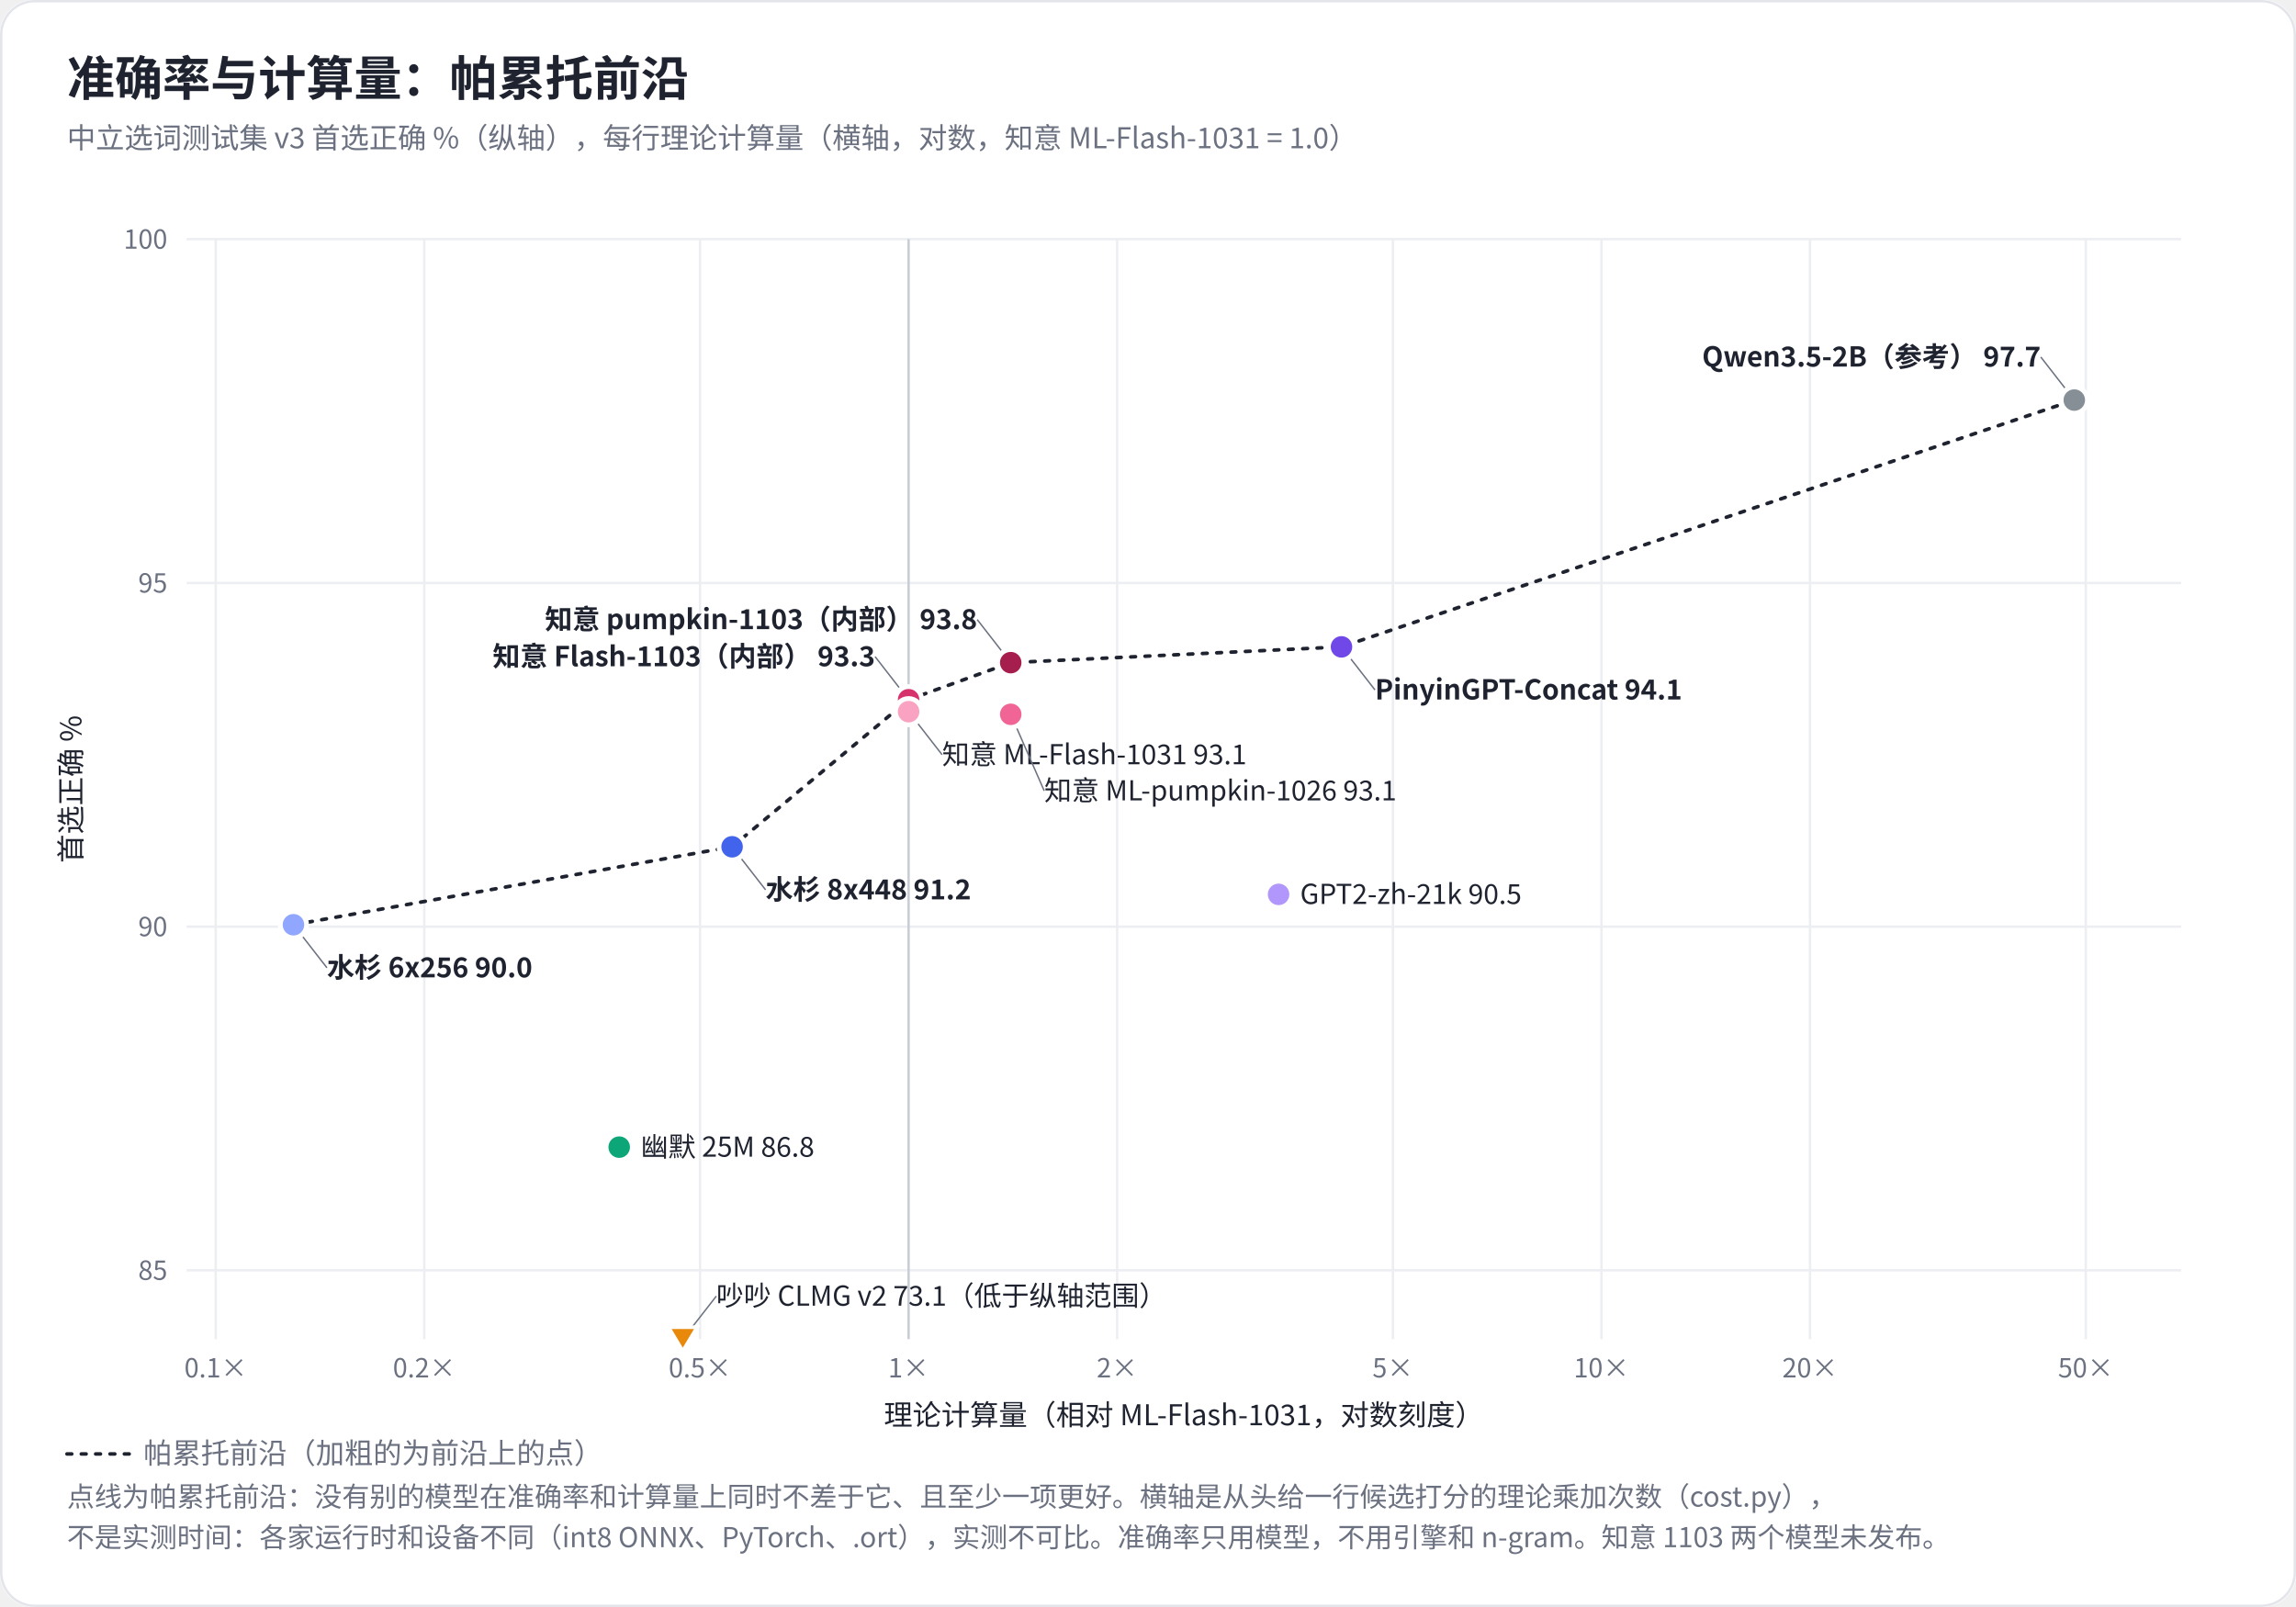
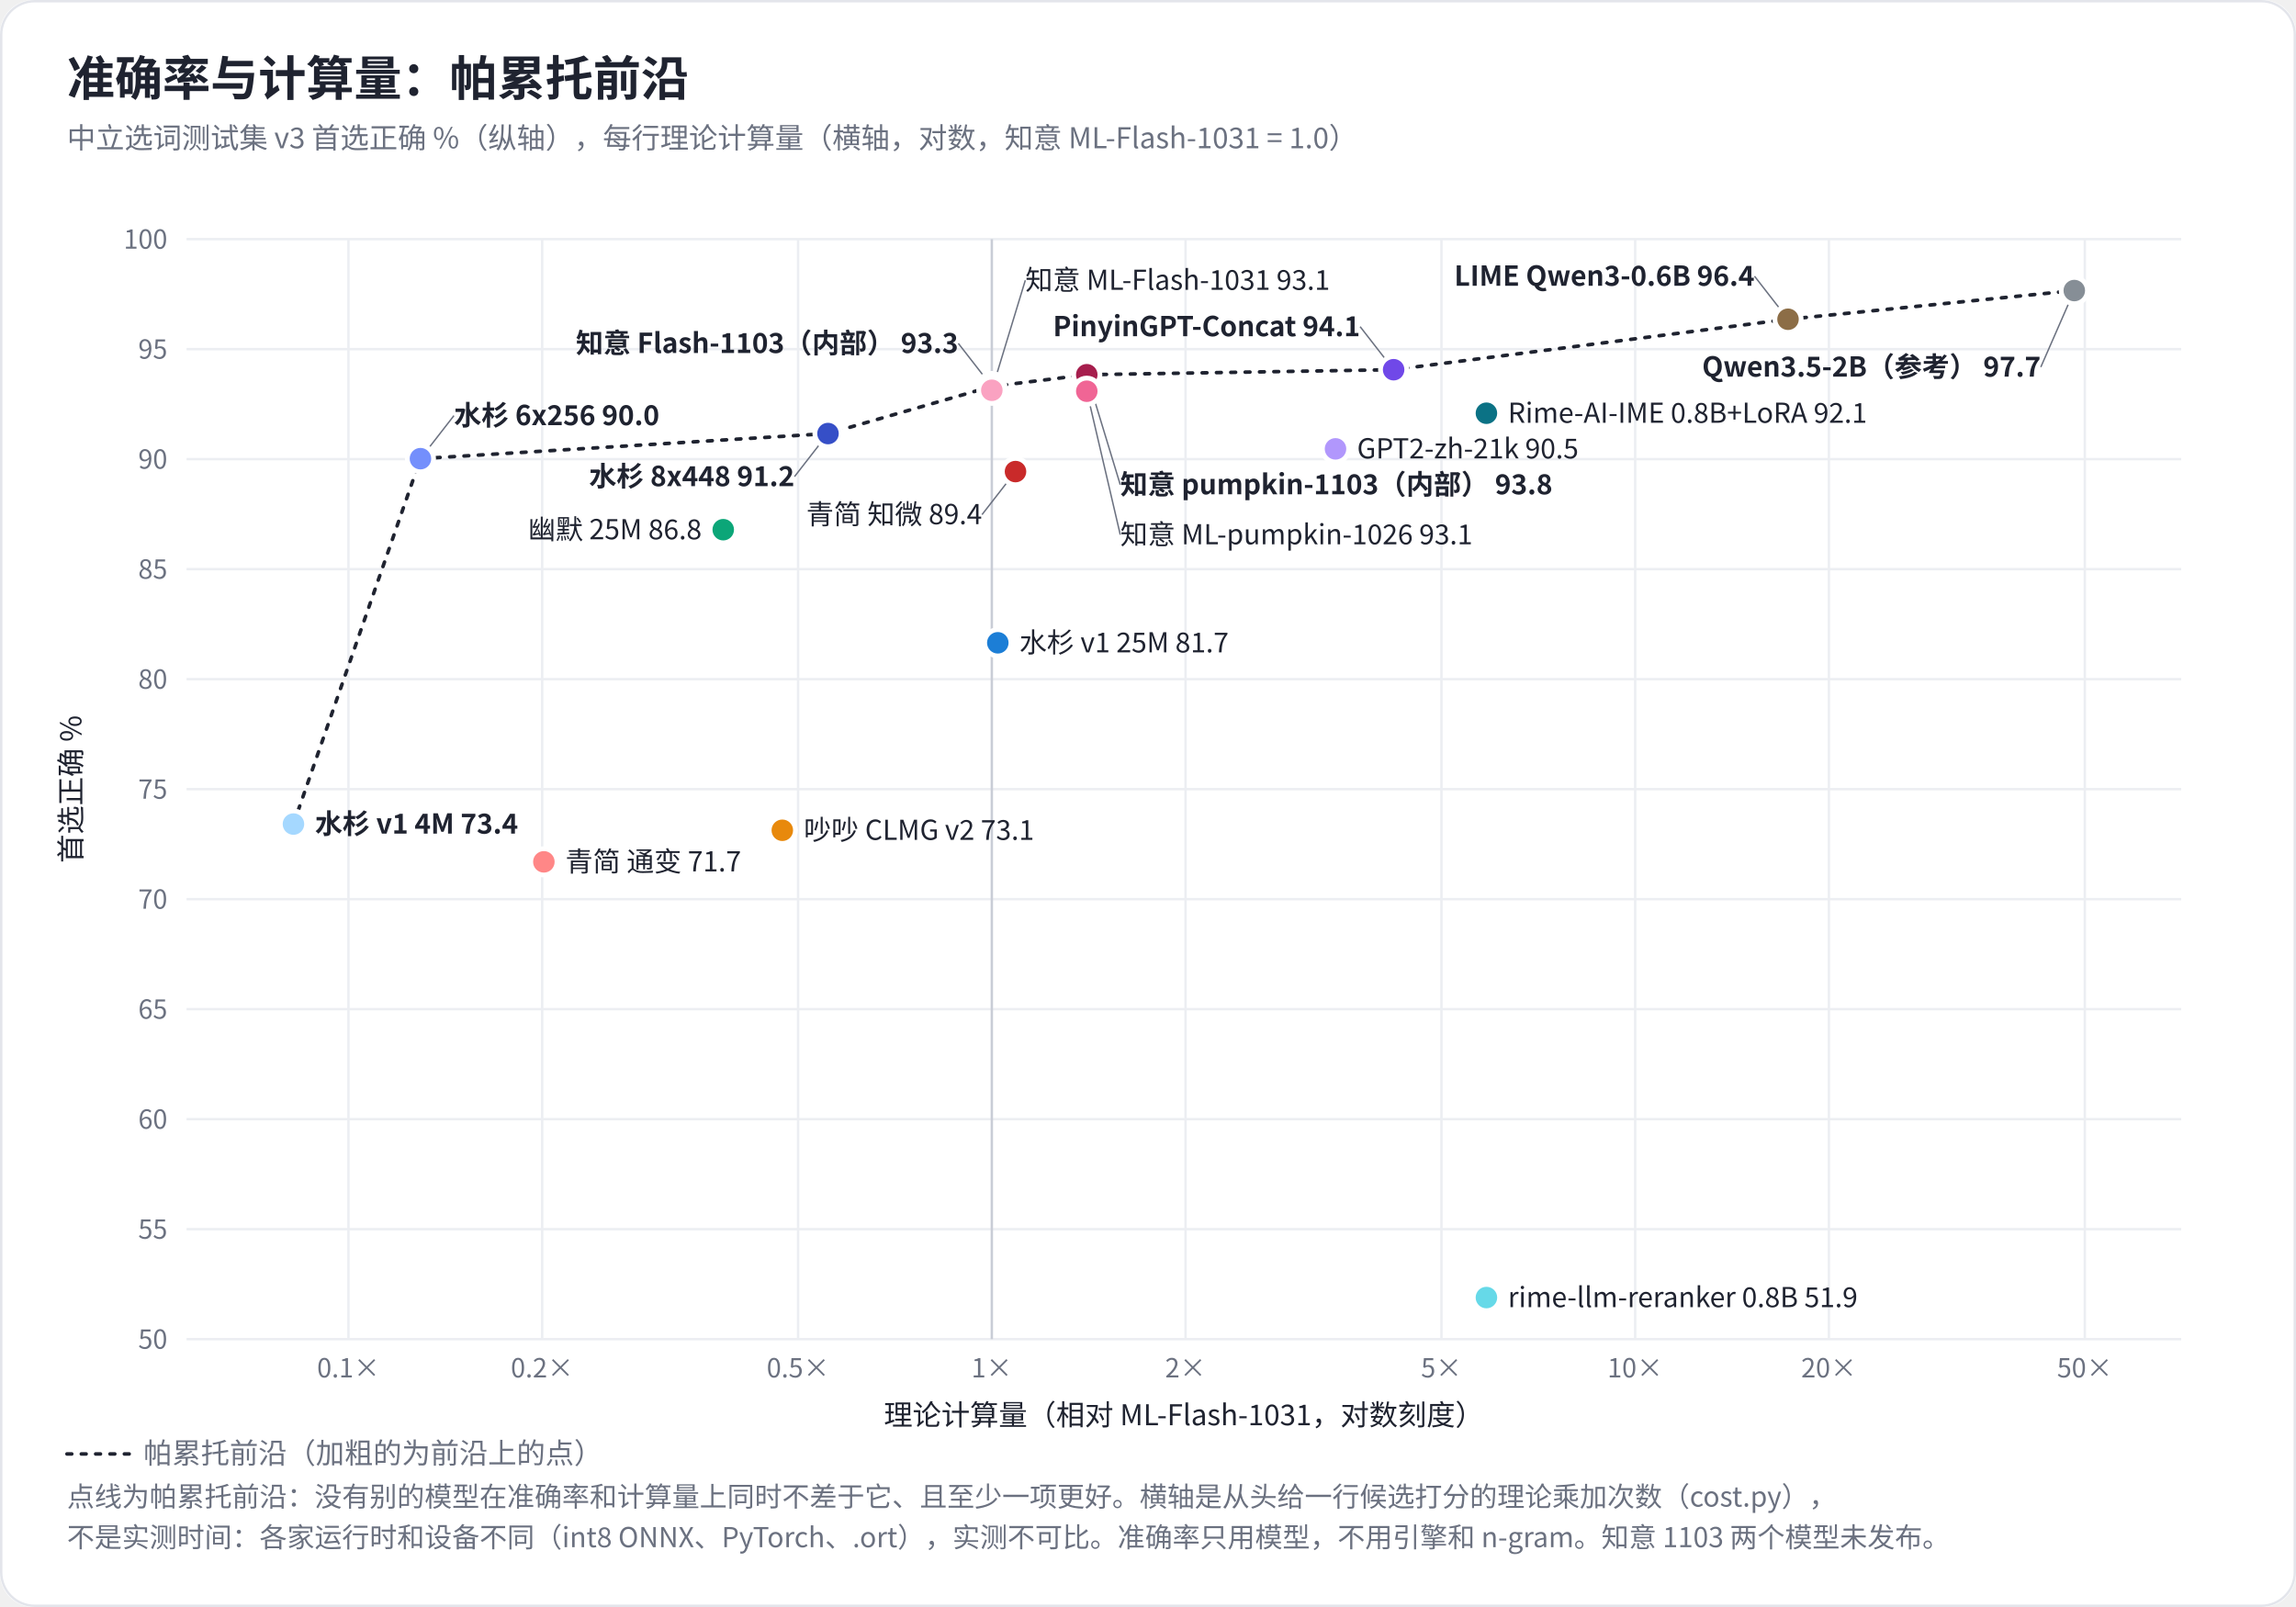
<svg xmlns="http://www.w3.org/2000/svg" width="960" height="672" viewBox="0 0 960 672" font-family="'Microsoft YaHei','PingFang SC','Noto Sans CJK SC','Segoe UI',sans-serif">
  <rect width="960" height="672" rx="14" fill="#FFFFFF" />
  <rect x="0.5" y="0.5" width="959" height="671" rx="14" fill="none" stroke="#E3E5EB" />
  <text x="28" y="40" font-size="20" font-weight="700" fill="#1F2330">准确率与计算量：帕累托前沿</text>
  <text x="28" y="62" font-size="12" fill="#6B7180">中立选词测试集 v3 首选正确 %（纵轴），每行理论计算量（横轴，对数，知意 ML-Flash-1031 = 1.0）</text>
-   <line x1="78" y1="531.2" x2="912" y2="531.2" stroke="#ECEEF2" />
-   <text x="70" y="535.2" font-size="11" fill="#6B7180" text-anchor="end">85</text>
-   <line x1="78" y1="387.5" x2="912" y2="387.5" stroke="#ECEEF2" />
-   <text x="70" y="391.5" font-size="11" fill="#6B7180" text-anchor="end">90</text>
-   <line x1="78" y1="243.8" x2="912" y2="243.8" stroke="#ECEEF2" />
-   <text x="70" y="247.8" font-size="11" fill="#6B7180" text-anchor="end">95</text>
+   <line x1="78" y1="560.0" x2="912" y2="560.0" stroke="#ECEEF2" />
+   <text x="70" y="564.0" font-size="11" fill="#6B7180" text-anchor="end">50</text>
+   <line x1="78" y1="514.0" x2="912" y2="514.0" stroke="#ECEEF2" />
+   <text x="70" y="518.0" font-size="11" fill="#6B7180" text-anchor="end">55</text>
+   <line x1="78" y1="468.0" x2="912" y2="468.0" stroke="#ECEEF2" />
+   <text x="70" y="472.0" font-size="11" fill="#6B7180" text-anchor="end">60</text>
+   <line x1="78" y1="422.0" x2="912" y2="422.0" stroke="#ECEEF2" />
+   <text x="70" y="426.0" font-size="11" fill="#6B7180" text-anchor="end">65</text>
+   <line x1="78" y1="376.0" x2="912" y2="376.0" stroke="#ECEEF2" />
+   <text x="70" y="380.0" font-size="11" fill="#6B7180" text-anchor="end">70</text>
+   <line x1="78" y1="330.0" x2="912" y2="330.0" stroke="#ECEEF2" />
+   <text x="70" y="334.0" font-size="11" fill="#6B7180" text-anchor="end">75</text>
+   <line x1="78" y1="284.0" x2="912" y2="284.0" stroke="#ECEEF2" />
+   <text x="70" y="288.0" font-size="11" fill="#6B7180" text-anchor="end">80</text>
+   <line x1="78" y1="238.0" x2="912" y2="238.0" stroke="#ECEEF2" />
+   <text x="70" y="242.0" font-size="11" fill="#6B7180" text-anchor="end">85</text>
+   <line x1="78" y1="192.0" x2="912" y2="192.0" stroke="#ECEEF2" />
+   <text x="70" y="196.0" font-size="11" fill="#6B7180" text-anchor="end">90</text>
+   <line x1="78" y1="146.0" x2="912" y2="146.0" stroke="#ECEEF2" />
+   <text x="70" y="150.0" font-size="11" fill="#6B7180" text-anchor="end">95</text>
  <line x1="78" y1="100.0" x2="912" y2="100.0" stroke="#ECEEF2" />
  <text x="70" y="104.0" font-size="11" fill="#6B7180" text-anchor="end">100</text>
-   <line x1="90.2" y1="100" x2="90.2" y2="560" stroke="#ECEEF2" />
-   <text x="90.2" y="576" font-size="11" fill="#6B7180" text-anchor="middle">0.1×</text>
-   <line x1="177.4" y1="100" x2="177.4" y2="560" stroke="#ECEEF2" />
-   <text x="177.4" y="576" font-size="11" fill="#6B7180" text-anchor="middle">0.2×</text>
-   <line x1="292.7" y1="100" x2="292.7" y2="560" stroke="#ECEEF2" />
-   <text x="292.7" y="576" font-size="11" fill="#6B7180" text-anchor="middle">0.5×</text>
-   <line x1="379.9" y1="100" x2="379.9" y2="560" stroke="#C9CDD6" />
-   <text x="379.9" y="576" font-size="11" fill="#6B7180" text-anchor="middle">1×</text>
-   <line x1="467.1" y1="100" x2="467.1" y2="560" stroke="#ECEEF2" />
-   <text x="467.1" y="576" font-size="11" fill="#6B7180" text-anchor="middle">2×</text>
-   <line x1="582.4" y1="100" x2="582.4" y2="560" stroke="#ECEEF2" />
-   <text x="582.4" y="576" font-size="11" fill="#6B7180" text-anchor="middle">5×</text>
-   <line x1="669.6" y1="100" x2="669.6" y2="560" stroke="#ECEEF2" />
-   <text x="669.6" y="576" font-size="11" fill="#6B7180" text-anchor="middle">10×</text>
-   <line x1="756.8" y1="100" x2="756.8" y2="560" stroke="#ECEEF2" />
-   <text x="756.8" y="576" font-size="11" fill="#6B7180" text-anchor="middle">20×</text>
-   <line x1="872.1" y1="100" x2="872.1" y2="560" stroke="#ECEEF2" />
-   <text x="872.1" y="576" font-size="11" fill="#6B7180" text-anchor="middle">50×</text>
+   <line x1="145.7" y1="100" x2="145.7" y2="560" stroke="#ECEEF2" />
+   <text x="145.7" y="576" font-size="11" fill="#6B7180" text-anchor="middle">0.1×</text>
+   <line x1="226.7" y1="100" x2="226.7" y2="560" stroke="#ECEEF2" />
+   <text x="226.7" y="576" font-size="11" fill="#6B7180" text-anchor="middle">0.2×</text>
+   <line x1="333.7" y1="100" x2="333.7" y2="560" stroke="#ECEEF2" />
+   <text x="333.7" y="576" font-size="11" fill="#6B7180" text-anchor="middle">0.5×</text>
+   <line x1="414.7" y1="100" x2="414.7" y2="560" stroke="#C9CDD6" />
+   <text x="414.7" y="576" font-size="11" fill="#6B7180" text-anchor="middle">1×</text>
+   <line x1="495.7" y1="100" x2="495.7" y2="560" stroke="#ECEEF2" />
+   <text x="495.7" y="576" font-size="11" fill="#6B7180" text-anchor="middle">2×</text>
+   <line x1="602.7" y1="100" x2="602.7" y2="560" stroke="#ECEEF2" />
+   <text x="602.7" y="576" font-size="11" fill="#6B7180" text-anchor="middle">5×</text>
+   <line x1="683.7" y1="100" x2="683.7" y2="560" stroke="#ECEEF2" />
+   <text x="683.7" y="576" font-size="11" fill="#6B7180" text-anchor="middle">10×</text>
+   <line x1="764.7" y1="100" x2="764.7" y2="560" stroke="#ECEEF2" />
+   <text x="764.7" y="576" font-size="11" fill="#6B7180" text-anchor="middle">20×</text>
+   <line x1="871.7" y1="100" x2="871.7" y2="560" stroke="#ECEEF2" />
+   <text x="871.7" y="576" font-size="11" fill="#6B7180" text-anchor="middle">50×</text>
  <text x="495.0" y="596" font-size="12" fill="#1F2330" text-anchor="middle">理论计算量（相对 ML-Flash-1031，对数刻度）</text>
  <text x="34" y="330.0" font-size="12" fill="#1F2330" text-anchor="middle" transform="rotate(-90 34 330.0)">首选正确 %</text>
-   <path d="M122.7,386.7 L306.1,354.1 L379.9,292.6 L422.6,277.1 L560.9,270.5 L867.3,167.3" fill="none" stroke="#1F2330" stroke-width="1.5" stroke-dasharray="2 4" stroke-linecap="round" />
-   <line x1="867.3" y1="167.3" x2="853.3" y2="149.3" stroke="#6B7180" stroke-width="0.6" />
-   <text x="853.3" y="153.3" font-size="11.5" font-weight="700" fill="#1F2330" text-anchor="end">Qwen3.5-2B（参考） 97.7</text>
-   <line x1="560.9" y1="270.5" x2="574.9" y2="288.5" stroke="#6B7180" stroke-width="0.6" />
-   <text x="574.9" y="292.5" font-size="11.5" font-weight="700" fill="#1F2330" text-anchor="start">PinyinGPT-Concat 94.1</text>
-   <line x1="422.6" y1="277.1" x2="408.6" y2="259.1" stroke="#6B7180" stroke-width="0.6" />
-   <text x="408.6" y="263.1" font-size="11.5" font-weight="700" fill="#1F2330" text-anchor="end">知意 pumpkin-1103（内部） 93.8</text>
-   <line x1="379.9" y1="292.6" x2="365.9" y2="274.6" stroke="#6B7180" stroke-width="0.6" />
-   <text x="365.9" y="278.6" font-size="11.5" font-weight="700" fill="#1F2330" text-anchor="end">知意 Flash-1103（内部） 93.3</text>
-   <line x1="379.9" y1="297.6" x2="393.9" y2="315.6" stroke="#6B7180" stroke-width="0.6" />
-   <text x="393.9" y="319.6" font-size="11.5" fill="#1F2330" text-anchor="start">知意 ML-Flash-1031 93.1</text>
-   <line x1="422.6" y1="298.7" x2="436.6" y2="330.7" stroke="#6B7180" stroke-width="0.6" />
-   <text x="436.6" y="334.7" font-size="11.5" fill="#1F2330" text-anchor="start">知意 ML-pumpkin-1026 93.1</text>
-   <line x1="306.1" y1="354.1" x2="320.1" y2="372.1" stroke="#6B7180" stroke-width="0.6" />
-   <text x="320.1" y="376.1" font-size="11.5" font-weight="700" fill="#1F2330" text-anchor="start">水杉 8x448 91.2</text>
-   <text x="543.6" y="378.0" font-size="11.5" fill="#1F2330" text-anchor="start">GPT2-zh-21k 90.5</text>
-   <line x1="122.7" y1="386.7" x2="136.7" y2="404.7" stroke="#6B7180" stroke-width="0.6" />
-   <text x="136.7" y="408.7" font-size="11.5" font-weight="700" fill="#1F2330" text-anchor="start">水杉 6x256 90.0</text>
-   <text x="267.9" y="483.7" font-size="11.5" fill="#1F2330" text-anchor="start">幽默 25M 86.8</text>
-   <line x1="285.5" y1="560.0" x2="299.5" y2="542.0" stroke="#6B7180" stroke-width="0.6" />
-   <text x="299.5" y="546.0" font-size="11.5" fill="#1F2330" text-anchor="start">吵吵 CLMG v2 73.1（低于纵轴范围）</text>
-   <circle cx="422.6" cy="277.1" r="5.5" fill="#A61E4D" stroke="#FFFFFF" stroke-width="2" />
-   <circle cx="379.9" cy="292.6" r="5.5" fill="#D6336C" stroke="#FFFFFF" stroke-width="2" />
-   <circle cx="422.6" cy="298.7" r="5.5" fill="#F06595" stroke="#FFFFFF" stroke-width="2" />
-   <circle cx="379.9" cy="297.6" r="5.5" fill="#FAA2C1" stroke="#FFFFFF" stroke-width="2" />
-   <circle cx="560.9" cy="270.5" r="5.5" fill="#7048E8" stroke="#FFFFFF" stroke-width="2" />
-   <circle cx="534.6" cy="374.0" r="5.5" fill="#B197FC" stroke="#FFFFFF" stroke-width="2" />
-   <circle cx="306.1" cy="354.1" r="5.5" fill="#4263EB" stroke="#FFFFFF" stroke-width="2" />
-   <circle cx="122.7" cy="386.7" r="5.5" fill="#91A7FF" stroke="#FFFFFF" stroke-width="2" />
-   <circle cx="258.9" cy="479.7" r="5.5" fill="#0CA678" stroke="#FFFFFF" stroke-width="2" />
-   <path d="M279.5,555.0 H291.5 L285.5,565.0 Z" fill="#E8890C" stroke="#FFFFFF" stroke-width="1.5" />
-   <circle cx="867.3" cy="167.3" r="5.5" fill="#868E96" stroke="#FFFFFF" stroke-width="2" />
+   <path d="M122.7,344.6 L175.8,191.8 L346.2,181.3 L414.7,161.6 L454.4,156.7 L582.7,154.6 L747.6,133.5 L867.3,121.5" fill="none" stroke="#1F2330" stroke-width="1.5" stroke-dasharray="2 4" stroke-linecap="round" />
+   <line x1="867.3" y1="121.5" x2="853.3" y2="153.5" stroke="#6B7180" stroke-width="0.6" />
+   <text x="853.3" y="157.5" font-size="11.5" font-weight="700" fill="#1F2330" text-anchor="end">Qwen3.5-2B（参考） 97.7</text>
+   <line x1="747.6" y1="133.5" x2="733.6" y2="115.5" stroke="#6B7180" stroke-width="0.6" />
+   <text x="733.6" y="119.5" font-size="11.5" font-weight="700" fill="#1F2330" text-anchor="end">LIME Qwen3-0.6B 96.4</text>
+   <line x1="582.7" y1="154.6" x2="568.7" y2="136.6" stroke="#6B7180" stroke-width="0.6" />
+   <text x="568.7" y="140.6" font-size="11.5" font-weight="700" fill="#1F2330" text-anchor="end">PinyinGPT-Concat 94.1</text>
+   <line x1="454.4" y1="156.7" x2="468.4" y2="202.7" stroke="#6B7180" stroke-width="0.6" />
+   <text x="468.4" y="206.7" font-size="11.5" font-weight="700" fill="#1F2330" text-anchor="start">知意 pumpkin-1103（内部） 93.8</text>
+   <line x1="414.7" y1="161.6" x2="400.7" y2="143.6" stroke="#6B7180" stroke-width="0.6" />
+   <text x="400.7" y="147.6" font-size="11.5" font-weight="700" fill="#1F2330" text-anchor="end">知意 Flash-1103（内部） 93.3</text>
+   <line x1="414.7" y1="163.2" x2="428.7" y2="117.2" stroke="#6B7180" stroke-width="0.6" />
+   <text x="428.7" y="121.2" font-size="11.5" fill="#1F2330" text-anchor="start">知意 ML-Flash-1031 93.1</text>
+   <line x1="454.4" y1="163.6" x2="468.4" y2="223.6" stroke="#6B7180" stroke-width="0.6" />
+   <text x="468.4" y="227.6" font-size="11.5" fill="#1F2330" text-anchor="start">知意 ML-pumpkin-1026 93.1</text>
+   <text x="630.5" y="176.8" font-size="11.5" fill="#1F2330" text-anchor="start">Rime-AI-IME 0.8B+LoRA 92.1</text>
+   <line x1="346.2" y1="181.3" x2="332.2" y2="199.3" stroke="#6B7180" stroke-width="0.6" />
+   <text x="332.2" y="203.3" font-size="11.5" font-weight="700" fill="#1F2330" text-anchor="end">水杉 8x448 91.2</text>
+   <text x="567.4" y="191.7" font-size="11.5" fill="#1F2330" text-anchor="start">GPT2-zh-21k 90.5</text>
+   <line x1="175.8" y1="191.8" x2="189.8" y2="173.8" stroke="#6B7180" stroke-width="0.6" />
+   <text x="189.8" y="177.8" font-size="11.5" font-weight="700" fill="#1F2330" text-anchor="start">水杉 6x256 90.0</text>
+   <line x1="424.6" y1="197.2" x2="410.6" y2="215.2" stroke="#6B7180" stroke-width="0.6" />
+   <text x="410.6" y="219.2" font-size="11.5" fill="#1F2330" text-anchor="end">青简 知微 89.4</text>
+   <text x="293.4" y="225.5" font-size="11.5" fill="#1F2330" text-anchor="end">幽默 25M 86.8</text>
+   <text x="426.2" y="272.8" font-size="11.5" fill="#1F2330" text-anchor="start">水杉 v1 25M 81.7</text>
+   <text x="131.7" y="348.6" font-size="11.5" font-weight="700" fill="#1F2330" text-anchor="start">水杉 v1 4M 73.4</text>
+   <text x="336.1" y="351.2" font-size="11.5" fill="#1F2330" text-anchor="start">吵吵 CLMG v2 73.1</text>
+   <text x="236.4" y="364.4" font-size="11.5" fill="#1F2330" text-anchor="start">青简 通变 71.7</text>
+   <text x="630.5" y="546.6" font-size="11.5" fill="#1F2330" text-anchor="start">rime-llm-reranker 0.8B 51.9</text>
+   <circle cx="454.4" cy="156.7" r="5.5" fill="#A61E4D" stroke="#FFFFFF" stroke-width="2" />
+   <circle cx="414.7" cy="161.6" r="5.5" fill="#D6336C" stroke="#FFFFFF" stroke-width="2" />
+   <circle cx="454.4" cy="163.6" r="5.5" fill="#F06595" stroke="#FFFFFF" stroke-width="2" />
+   <circle cx="414.7" cy="163.2" r="5.5" fill="#FAA2C1" stroke="#FFFFFF" stroke-width="2" />
+   <circle cx="582.7" cy="154.6" r="5.5" fill="#7048E8" stroke="#FFFFFF" stroke-width="2" />
+   <circle cx="558.4" cy="187.7" r="5.5" fill="#B197FC" stroke="#FFFFFF" stroke-width="2" />
+   <circle cx="621.5" cy="172.8" r="5.5" fill="#0B7285" stroke="#FFFFFF" stroke-width="2" />
+   <circle cx="621.5" cy="542.6" r="5.5" fill="#66D9E8" stroke="#FFFFFF" stroke-width="2" />
+   <circle cx="747.6" cy="133.5" r="5.5" fill="#8C6D46" stroke="#FFFFFF" stroke-width="2" />
+   <circle cx="346.2" cy="181.3" r="5.5" fill="#364FC7" stroke="#FFFFFF" stroke-width="2" />
+   <circle cx="175.8" cy="191.8" r="5.5" fill="#748FFC" stroke="#FFFFFF" stroke-width="2" />
+   <circle cx="417.2" cy="268.8" r="5.5" fill="#1C7ED6" stroke="#FFFFFF" stroke-width="2" />
+   <circle cx="122.7" cy="344.6" r="5.5" fill="#A5D8FF" stroke="#FFFFFF" stroke-width="2" />
+   <circle cx="424.6" cy="197.2" r="5.5" fill="#C92A2A" stroke="#FFFFFF" stroke-width="2" />
+   <circle cx="227.4" cy="360.4" r="5.5" fill="#FF8787" stroke="#FFFFFF" stroke-width="2" />
+   <circle cx="302.4" cy="221.5" r="5.5" fill="#0CA678" stroke="#FFFFFF" stroke-width="2" />
+   <circle cx="327.1" cy="347.2" r="5.5" fill="#E8890C" stroke="#FFFFFF" stroke-width="2" />
+   <circle cx="867.3" cy="121.5" r="5.5" fill="#868E96" stroke="#FFFFFF" stroke-width="2" />
  <line x1="28" y1="608" x2="54" y2="608" stroke="#1F2330" stroke-width="1.5" stroke-dasharray="2 4" stroke-linecap="round" />
  <text x="60" y="612" font-size="12" fill="#6B7180">帕累托前沿（加粗的为前沿上的点）</text>
  <text x="28" y="630" font-size="11.5" fill="#6B7180">点线为帕累托前沿：没有别的模型在准确率和计算量上同时不差于它、且至少一项更好。横轴是从头给一行候选打分的理论乘加次数（cost.py），</text>
  <text x="28" y="647" font-size="11.5" fill="#6B7180">不是实测时间：各家运行时和设备不同（int8 ONNX、PyTorch、.ort），实测不可比。准确率只用模型，不用引擎和 n-gram。知意 1103 两个模型未发布。</text>
</svg>
